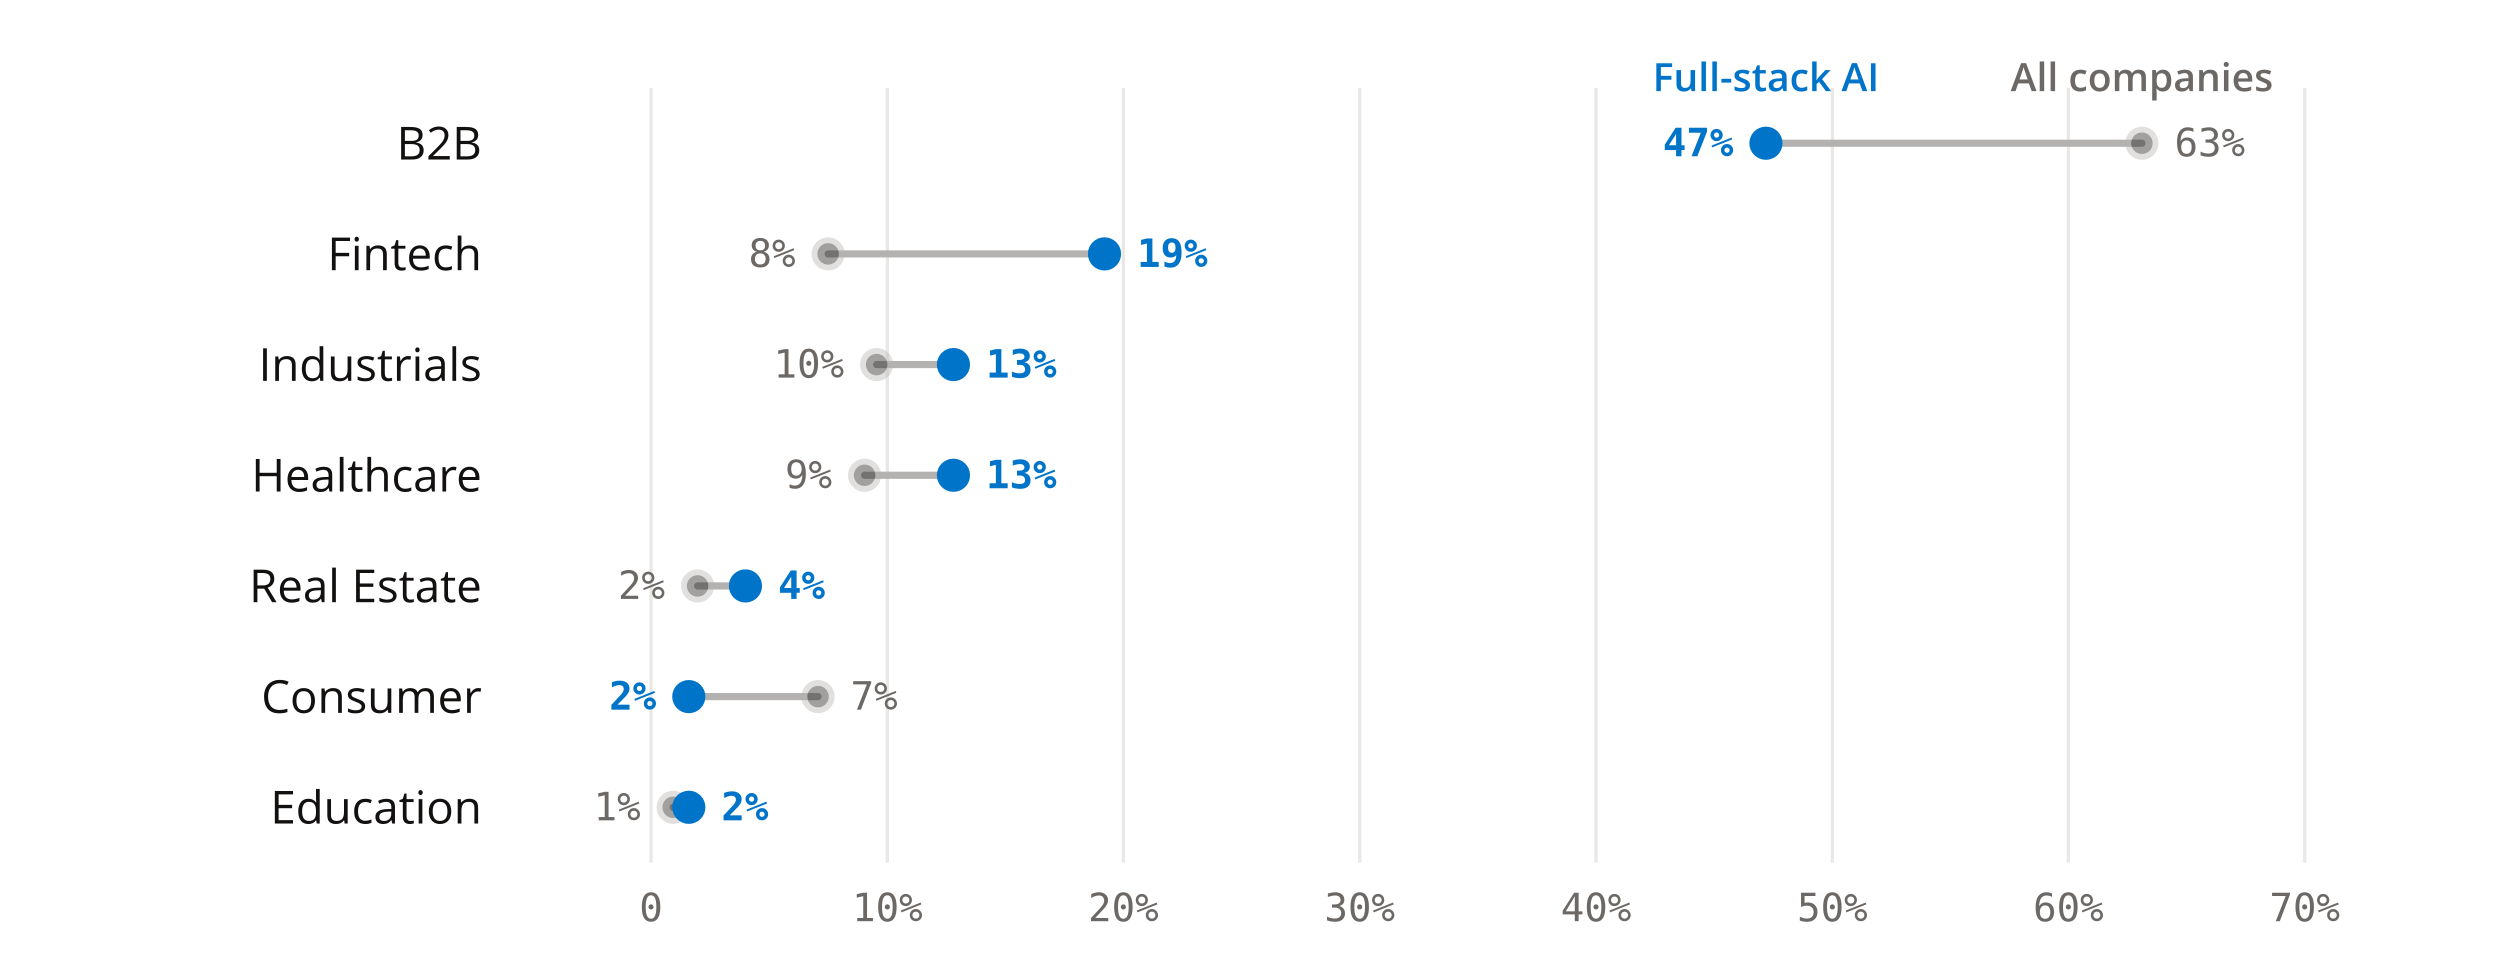
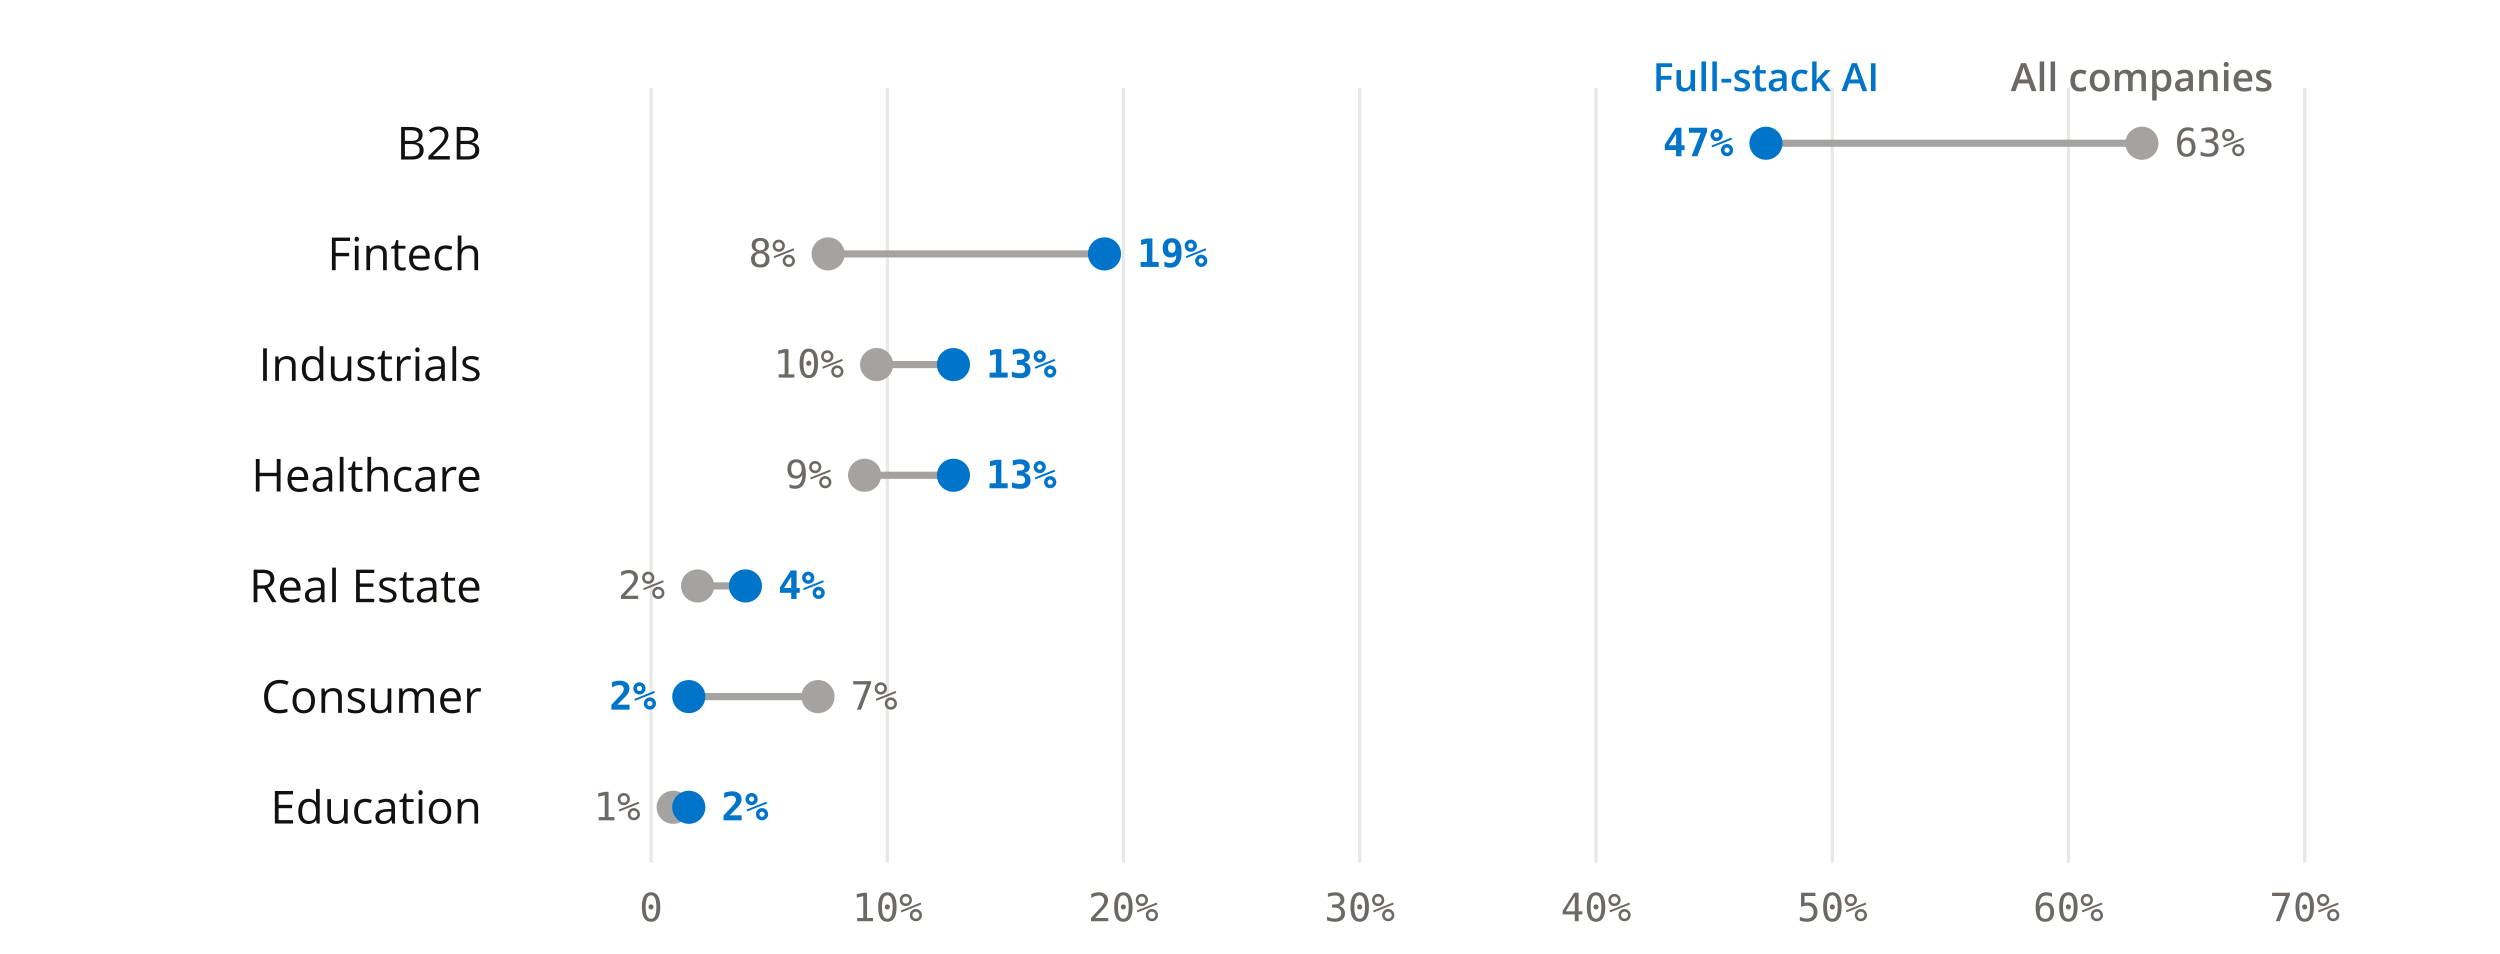
<svg xmlns="http://www.w3.org/2000/svg" viewBox="0 0 768 293" width="768" height="293" role="img">
  <line x1="200.0" y1="27.0" x2="200.0" y2="265.0" stroke-width="1" stroke="#dfdedb" opacity=".7" />
  <text x="200.0" y="283.0" text-anchor="middle" fill="#6b6865" font-family="ui-monospace,SFMono-Regular,Menlo,Consolas,'DejaVu Sans Mono',monospace" font-size="12">0</text>
  <line x1="272.6" y1="27.0" x2="272.6" y2="265.0" stroke-width="1" stroke="#dfdedb" opacity=".7" />
  <text x="272.6" y="283.0" text-anchor="middle" fill="#6b6865" font-family="ui-monospace,SFMono-Regular,Menlo,Consolas,'DejaVu Sans Mono',monospace" font-size="12">10%</text>
  <line x1="345.1" y1="27.0" x2="345.1" y2="265.0" stroke-width="1" stroke="#dfdedb" opacity=".7" />
  <text x="345.1" y="283.0" text-anchor="middle" fill="#6b6865" font-family="ui-monospace,SFMono-Regular,Menlo,Consolas,'DejaVu Sans Mono',monospace" font-size="12">20%</text>
  <line x1="417.7" y1="27.0" x2="417.7" y2="265.0" stroke-width="1" stroke="#dfdedb" opacity=".7" />
  <text x="417.7" y="283.0" text-anchor="middle" fill="#6b6865" font-family="ui-monospace,SFMono-Regular,Menlo,Consolas,'DejaVu Sans Mono',monospace" font-size="12">30%</text>
  <line x1="490.3" y1="27.0" x2="490.3" y2="265.0" stroke-width="1" stroke="#dfdedb" opacity=".7" />
  <text x="490.3" y="283.0" text-anchor="middle" fill="#6b6865" font-family="ui-monospace,SFMono-Regular,Menlo,Consolas,'DejaVu Sans Mono',monospace" font-size="12">40%</text>
  <line x1="562.9" y1="27.0" x2="562.9" y2="265.0" stroke-width="1" stroke="#dfdedb" opacity=".7" />
  <text x="562.9" y="283.0" text-anchor="middle" fill="#6b6865" font-family="ui-monospace,SFMono-Regular,Menlo,Consolas,'DejaVu Sans Mono',monospace" font-size="12">50%</text>
  <line x1="635.4" y1="27.0" x2="635.4" y2="265.0" stroke-width="1" stroke="#dfdedb" opacity=".7" />
  <text x="635.4" y="283.0" text-anchor="middle" fill="#6b6865" font-family="ui-monospace,SFMono-Regular,Menlo,Consolas,'DejaVu Sans Mono',monospace" font-size="12">60%</text>
  <line x1="708.0" y1="27.0" x2="708.0" y2="265.0" stroke-width="1" stroke="#dfdedb" opacity=".7" />
  <text x="708.0" y="283.0" text-anchor="middle" fill="#6b6865" font-family="ui-monospace,SFMono-Regular,Menlo,Consolas,'DejaVu Sans Mono',monospace" font-size="12">70%</text>
  <text x="148.0" y="49.0" text-anchor="end" fill="#131110" font-family="'Open Sans',Arial,sans-serif" font-size="14">B2B</text>
-   <path d="M658.0,44.0 L542.5,44.0" stroke-width="2.2" fill="none" stroke-linejoin="round" stroke-linecap="round" stroke="#b4b2b0" />
-   <circle cx="658.0" cy="44.0" r="4.2" stroke-width="1.8" opacity="0.4" stroke="#b4b2b0" fill="#131110" />
+   <path d="M658.0,44.0 L542.5,44.0" stroke-width="2.2" fill="none" stroke-linejoin="round" stroke-linecap="round" stroke="#a5a3a1" />
+   <circle cx="658.0" cy="44.0" r="4.2" stroke-width="1.8" stroke="#a5a3a1" fill="#a5a3a1" />
  <circle cx="542.5" cy="44.0" r="4.2" stroke-width="1.8" stroke="#0074c9" fill="#0074c9" />
  <text x="532.5" y="48.0" text-anchor="end" font-weight="700" fill="#0074c9" font-family="ui-monospace,SFMono-Regular,Menlo,Consolas,'DejaVu Sans Mono',monospace" font-size="12">47%</text>
  <text x="668.0" y="48.0" text-anchor="start" fill="#6b6865" font-family="ui-monospace,SFMono-Regular,Menlo,Consolas,'DejaVu Sans Mono',monospace" font-size="12">63%</text>
  <text x="148.0" y="83.0" text-anchor="end" fill="#131110" font-family="'Open Sans',Arial,sans-serif" font-size="14">Fintech</text>
-   <path d="M254.4,78.0 L339.3,78.0" stroke-width="2.2" fill="none" stroke-linejoin="round" stroke-linecap="round" stroke="#b4b2b0" />
-   <circle cx="254.4" cy="78.0" r="4.2" stroke-width="1.8" opacity="0.4" stroke="#b4b2b0" fill="#131110" />
+   <path d="M254.4,78.0 L339.3,78.0" stroke-width="2.2" fill="none" stroke-linejoin="round" stroke-linecap="round" stroke="#a5a3a1" />
+   <circle cx="254.4" cy="78.0" r="4.2" stroke-width="1.8" stroke="#a5a3a1" fill="#a5a3a1" />
  <circle cx="339.3" cy="78.0" r="4.2" stroke-width="1.8" stroke="#0074c9" fill="#0074c9" />
  <text x="244.4" y="82.0" text-anchor="end" fill="#6b6865" font-family="ui-monospace,SFMono-Regular,Menlo,Consolas,'DejaVu Sans Mono',monospace" font-size="12">8%</text>
  <text x="349.3" y="82.0" text-anchor="start" font-weight="700" fill="#0074c9" font-family="ui-monospace,SFMono-Regular,Menlo,Consolas,'DejaVu Sans Mono',monospace" font-size="12">19%</text>
  <text x="148.0" y="117.0" text-anchor="end" fill="#131110" font-family="'Open Sans',Arial,sans-serif" font-size="14">Industrials</text>
-   <path d="M269.3,112.0 L292.9,112.0" stroke-width="2.2" fill="none" stroke-linejoin="round" stroke-linecap="round" stroke="#b4b2b0" />
-   <circle cx="269.3" cy="112.0" r="4.2" stroke-width="1.8" opacity="0.4" stroke="#b4b2b0" fill="#131110" />
+   <path d="M269.3,112.0 L292.9,112.0" stroke-width="2.2" fill="none" stroke-linejoin="round" stroke-linecap="round" stroke="#a5a3a1" />
+   <circle cx="269.3" cy="112.0" r="4.2" stroke-width="1.8" stroke="#a5a3a1" fill="#a5a3a1" />
  <circle cx="292.9" cy="112.0" r="4.2" stroke-width="1.8" stroke="#0074c9" fill="#0074c9" />
  <text x="259.3" y="116.0" text-anchor="end" fill="#6b6865" font-family="ui-monospace,SFMono-Regular,Menlo,Consolas,'DejaVu Sans Mono',monospace" font-size="12">10%</text>
  <text x="302.9" y="116.0" text-anchor="start" font-weight="700" fill="#0074c9" font-family="ui-monospace,SFMono-Regular,Menlo,Consolas,'DejaVu Sans Mono',monospace" font-size="12">13%</text>
  <text x="148.0" y="151.0" text-anchor="end" fill="#131110" font-family="'Open Sans',Arial,sans-serif" font-size="14">Healthcare</text>
-   <path d="M265.6,146.0 L292.9,146.0" stroke-width="2.2" fill="none" stroke-linejoin="round" stroke-linecap="round" stroke="#b4b2b0" />
-   <circle cx="265.6" cy="146.0" r="4.2" stroke-width="1.8" opacity="0.4" stroke="#b4b2b0" fill="#131110" />
+   <path d="M265.6,146.0 L292.9,146.0" stroke-width="2.2" fill="none" stroke-linejoin="round" stroke-linecap="round" stroke="#a5a3a1" />
+   <circle cx="265.6" cy="146.0" r="4.2" stroke-width="1.8" stroke="#a5a3a1" fill="#a5a3a1" />
  <circle cx="292.9" cy="146.0" r="4.2" stroke-width="1.8" stroke="#0074c9" fill="#0074c9" />
  <text x="255.6" y="150.0" text-anchor="end" fill="#6b6865" font-family="ui-monospace,SFMono-Regular,Menlo,Consolas,'DejaVu Sans Mono',monospace" font-size="12">9%</text>
  <text x="302.9" y="150.0" text-anchor="start" font-weight="700" fill="#0074c9" font-family="ui-monospace,SFMono-Regular,Menlo,Consolas,'DejaVu Sans Mono',monospace" font-size="12">13%</text>
  <text x="148.0" y="185.0" text-anchor="end" fill="#131110" font-family="'Open Sans',Arial,sans-serif" font-size="14">Real Estate</text>
-   <path d="M214.3,180.0 L229.0,180.0" stroke-width="2.2" fill="none" stroke-linejoin="round" stroke-linecap="round" stroke="#b4b2b0" />
-   <circle cx="214.3" cy="180.0" r="4.2" stroke-width="1.8" opacity="0.4" stroke="#b4b2b0" fill="#131110" />
+   <path d="M214.3,180.0 L229.0,180.0" stroke-width="2.2" fill="none" stroke-linejoin="round" stroke-linecap="round" stroke="#a5a3a1" />
+   <circle cx="214.3" cy="180.0" r="4.2" stroke-width="1.8" stroke="#a5a3a1" fill="#a5a3a1" />
  <circle cx="229.0" cy="180.0" r="4.2" stroke-width="1.8" stroke="#0074c9" fill="#0074c9" />
  <text x="204.3" y="184.0" text-anchor="end" fill="#6b6865" font-family="ui-monospace,SFMono-Regular,Menlo,Consolas,'DejaVu Sans Mono',monospace" font-size="12">2%</text>
  <text x="239.0" y="184.0" text-anchor="start" font-weight="700" fill="#0074c9" font-family="ui-monospace,SFMono-Regular,Menlo,Consolas,'DejaVu Sans Mono',monospace" font-size="12">4%</text>
  <text x="148.0" y="219.0" text-anchor="end" fill="#131110" font-family="'Open Sans',Arial,sans-serif" font-size="14">Consumer</text>
-   <path d="M251.3,214.0 L211.6,214.0" stroke-width="2.2" fill="none" stroke-linejoin="round" stroke-linecap="round" stroke="#b4b2b0" />
-   <circle cx="251.3" cy="214.0" r="4.2" stroke-width="1.8" opacity="0.4" stroke="#b4b2b0" fill="#131110" />
+   <path d="M251.3,214.0 L211.6,214.0" stroke-width="2.2" fill="none" stroke-linejoin="round" stroke-linecap="round" stroke="#a5a3a1" />
+   <circle cx="251.3" cy="214.0" r="4.2" stroke-width="1.8" stroke="#a5a3a1" fill="#a5a3a1" />
  <circle cx="211.6" cy="214.0" r="4.2" stroke-width="1.8" stroke="#0074c9" fill="#0074c9" />
  <text x="201.6" y="218.0" text-anchor="end" font-weight="700" fill="#0074c9" font-family="ui-monospace,SFMono-Regular,Menlo,Consolas,'DejaVu Sans Mono',monospace" font-size="12">2%</text>
  <text x="261.3" y="218.0" text-anchor="start" fill="#6b6865" font-family="ui-monospace,SFMono-Regular,Menlo,Consolas,'DejaVu Sans Mono',monospace" font-size="12">7%</text>
  <text x="148.0" y="253.0" text-anchor="end" fill="#131110" font-family="'Open Sans',Arial,sans-serif" font-size="14">Education</text>
-   <path d="M206.8,248.0 L211.6,248.0" stroke-width="2.2" fill="none" stroke-linejoin="round" stroke-linecap="round" stroke="#b4b2b0" />
-   <circle cx="206.8" cy="248.0" r="4.2" stroke-width="1.8" opacity="0.4" stroke="#b4b2b0" fill="#131110" />
+   <path d="M206.8,248.0 L211.6,248.0" stroke-width="2.2" fill="none" stroke-linejoin="round" stroke-linecap="round" stroke="#a5a3a1" />
+   <circle cx="206.8" cy="248.0" r="4.2" stroke-width="1.8" stroke="#a5a3a1" fill="#a5a3a1" />
  <circle cx="211.6" cy="248.0" r="4.2" stroke-width="1.8" stroke="#0074c9" fill="#0074c9" />
  <text x="196.8" y="252.0" text-anchor="end" fill="#6b6865" font-family="ui-monospace,SFMono-Regular,Menlo,Consolas,'DejaVu Sans Mono',monospace" font-size="12">1%</text>
  <text x="221.6" y="252.0" text-anchor="start" font-weight="700" fill="#0074c9" font-family="ui-monospace,SFMono-Regular,Menlo,Consolas,'DejaVu Sans Mono',monospace" font-size="12">2%</text>
  <text x="658.0" y="28.0" text-anchor="middle" font-weight="600" fill="#6b6865" font-family="'Open Sans',Arial,sans-serif" font-size="12">All companies</text>
  <text x="542.5" y="28.0" text-anchor="middle" font-weight="600" fill="#0074c9" font-family="'Open Sans',Arial,sans-serif" font-size="12">Full-stack AI</text>
</svg>
